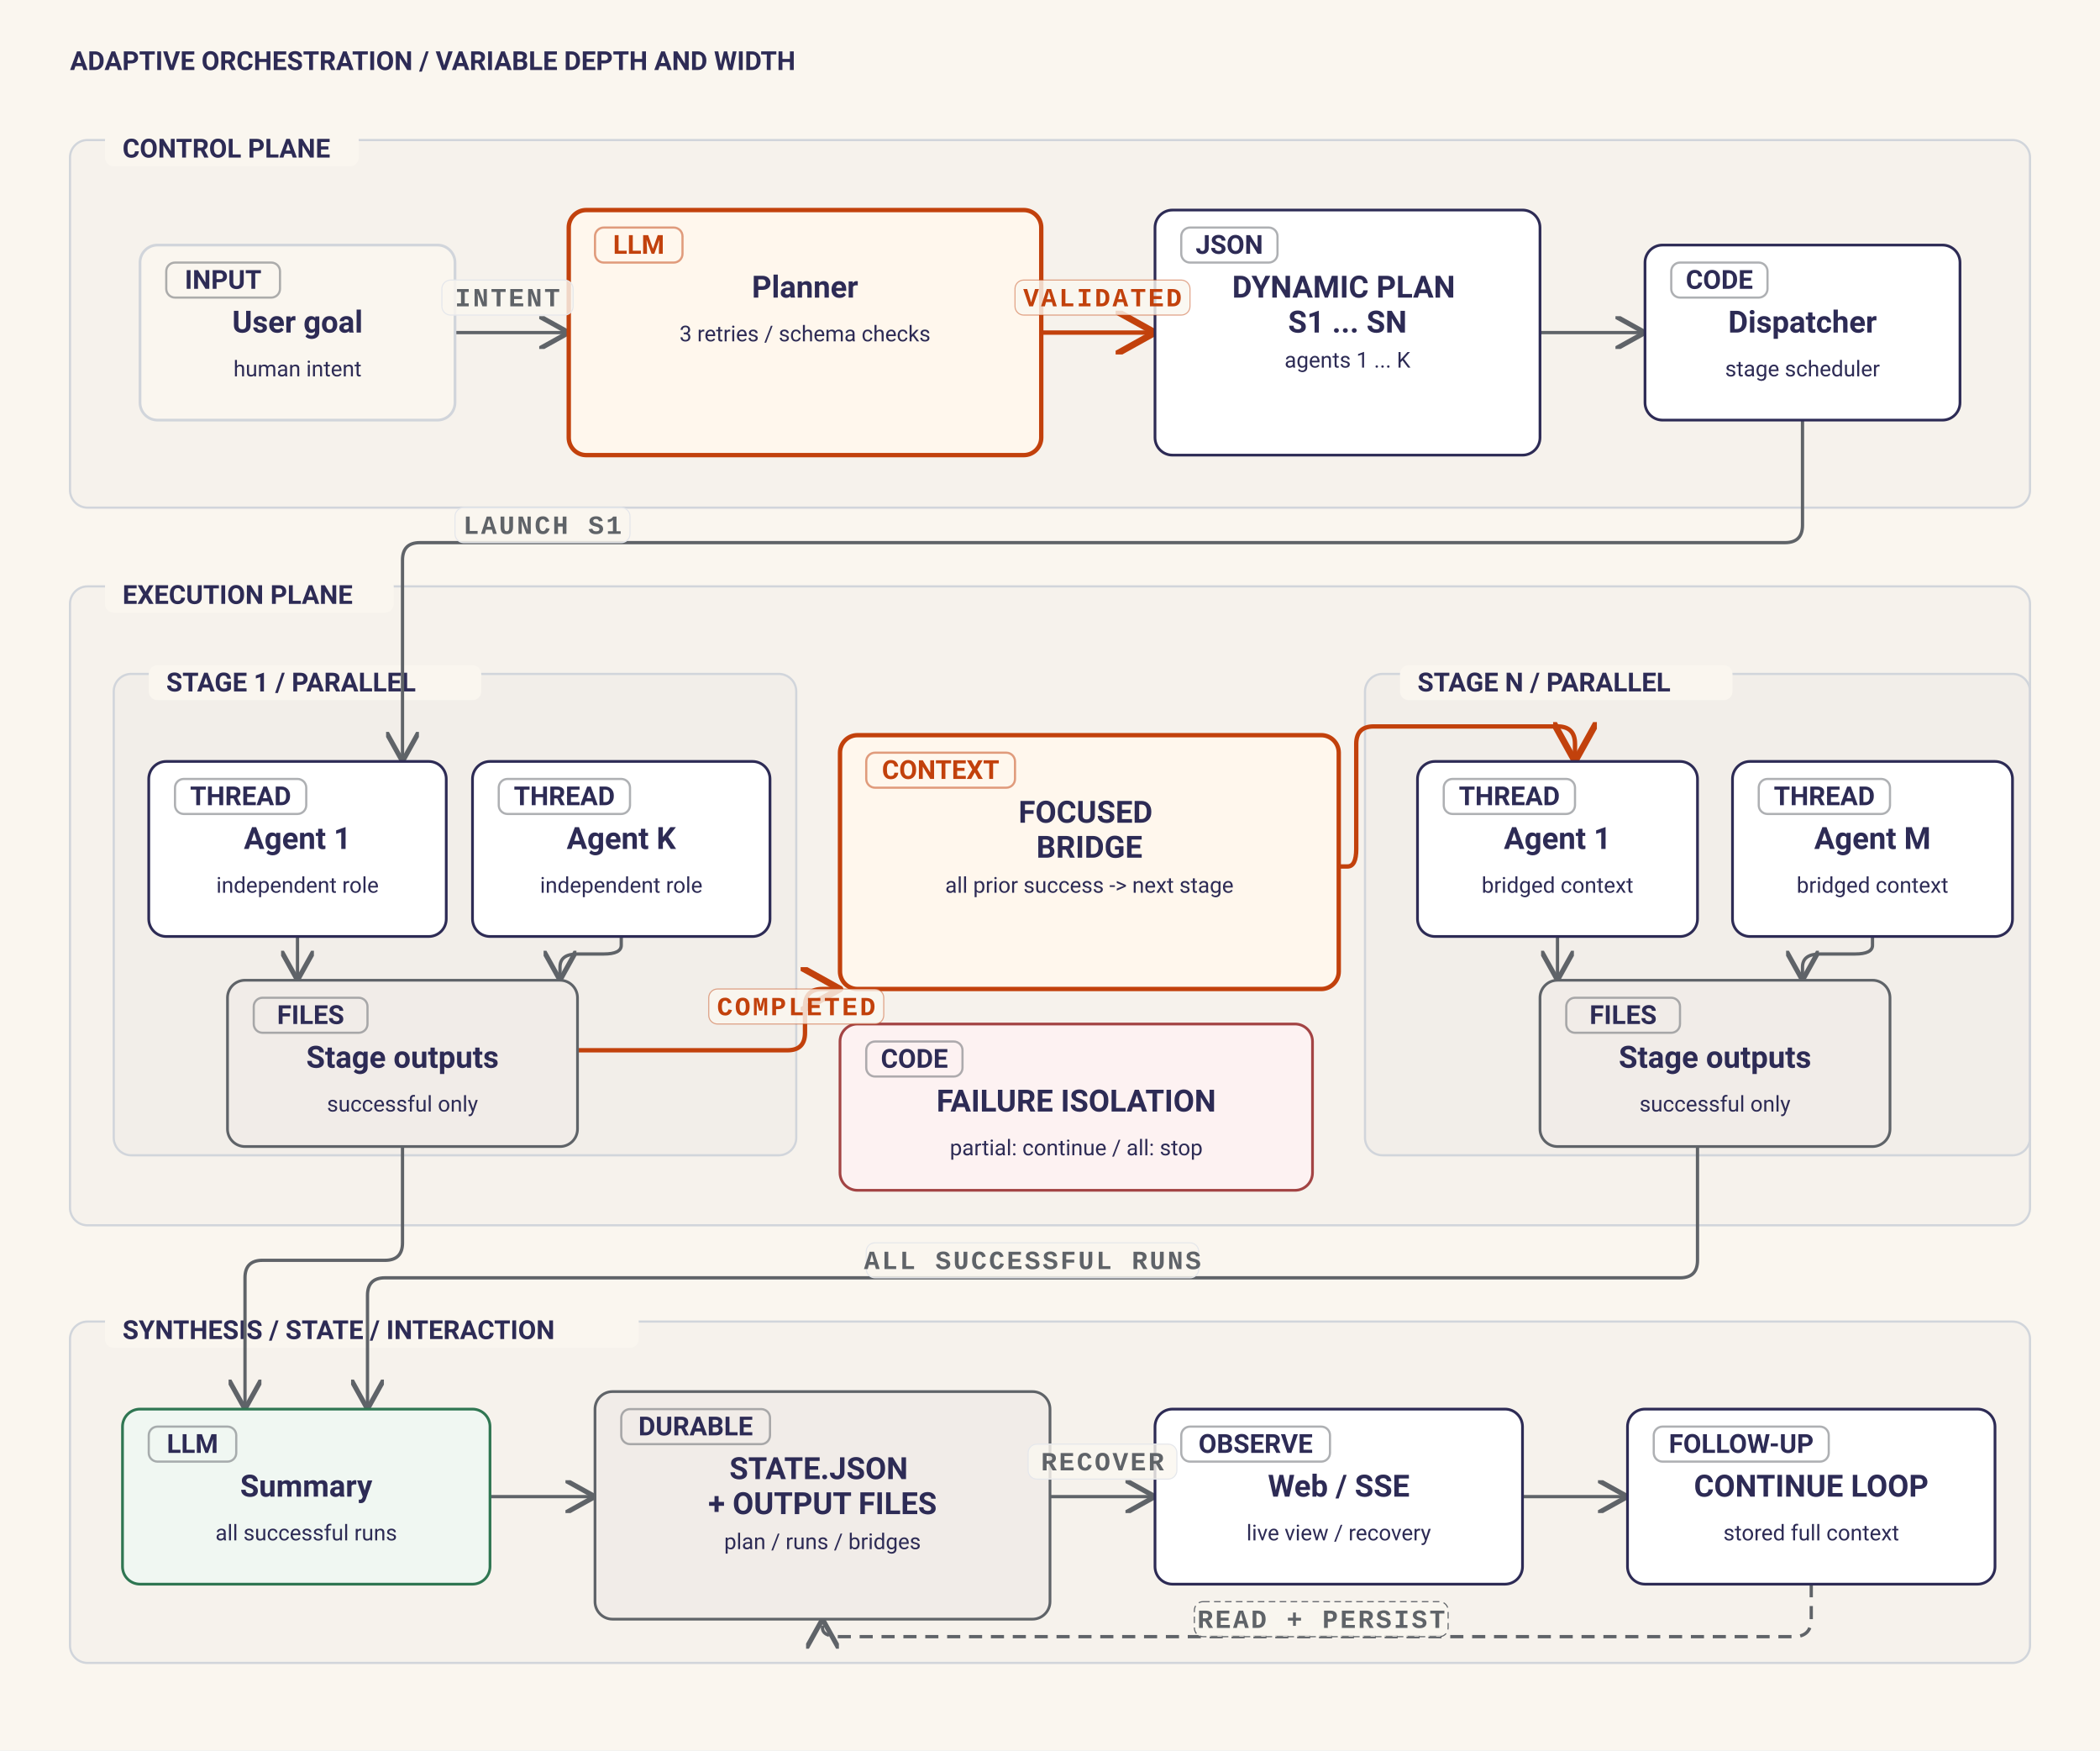
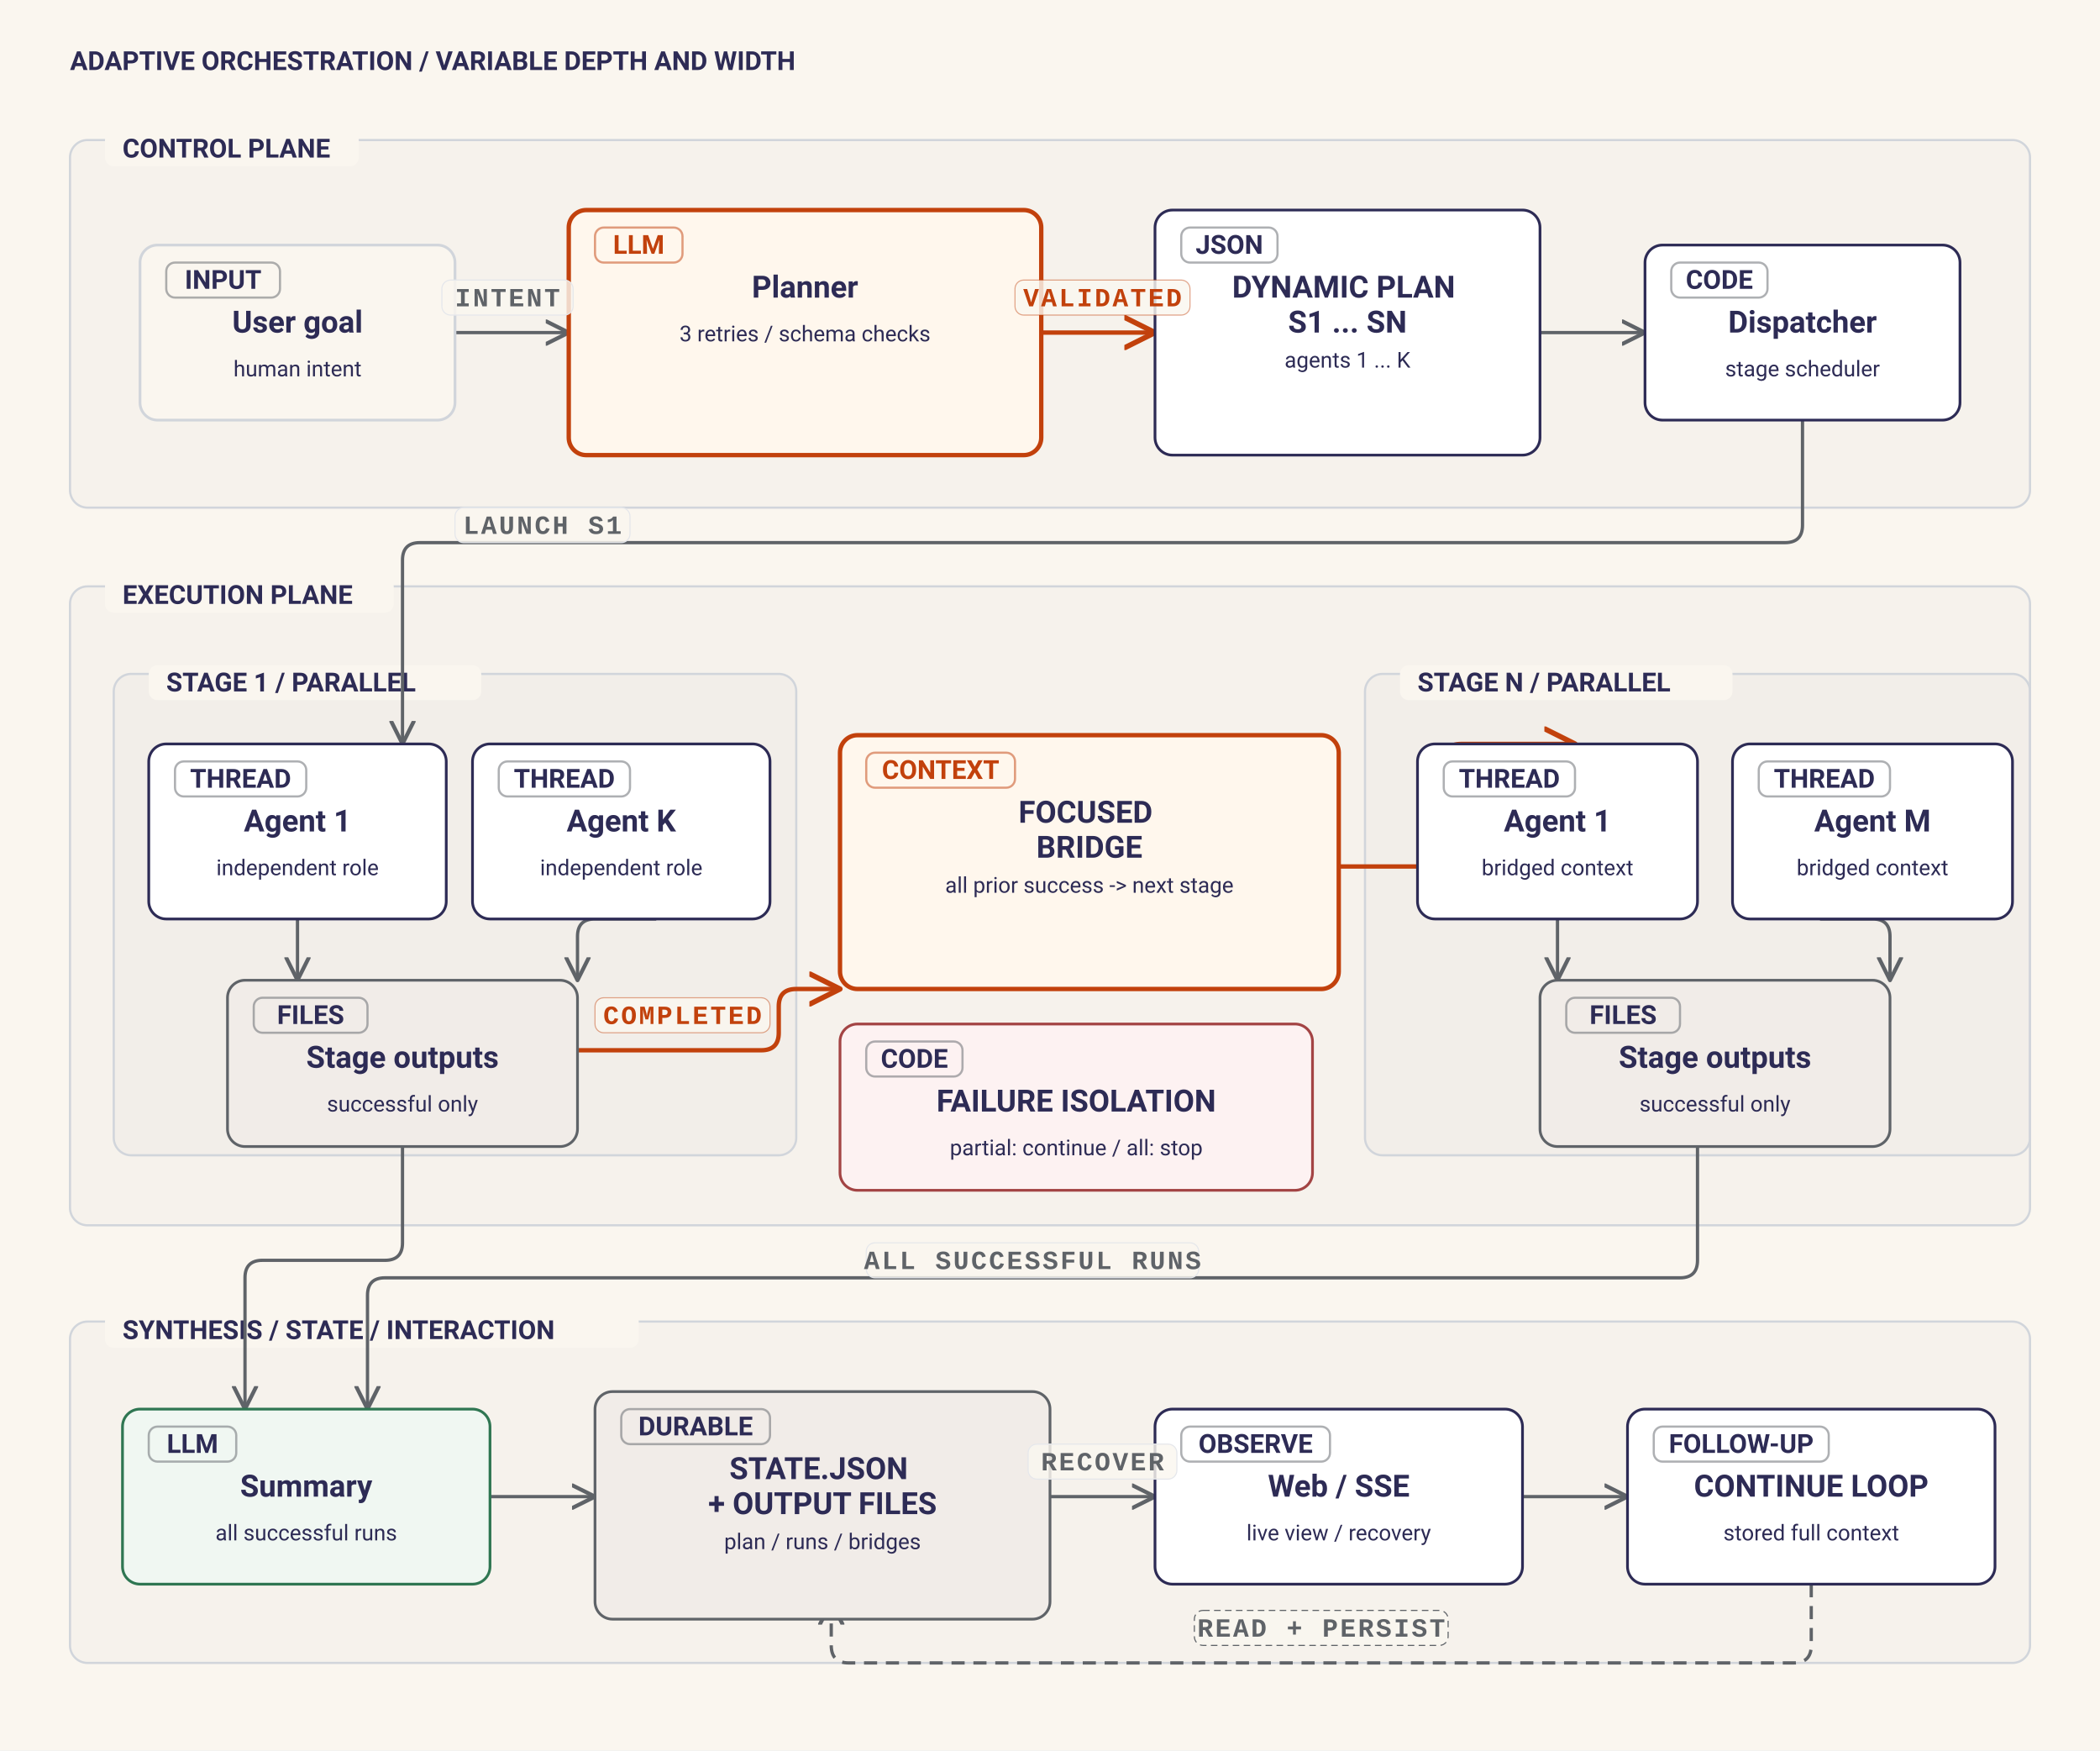
<svg xmlns="http://www.w3.org/2000/svg" class="editorial-diagram editorial-diagram-collaborate diagram-typography-expanded" viewBox="0 0 960 800" width="100%" role="img" aria-labelledby="collaborate-title collaborate-desc" preserveAspectRatio="xMidYMid meet">
  <defs>
-     <marker id="collaborate-arrow-default" markerWidth="10" markerHeight="10" refX="9" refY="5" orient="auto">
-       <path d="M0,0 L9,5 L0,10" fill="none" stroke="#5f6368" stroke-width="1.5" stroke-linecap="round" stroke-linejoin="round" />
+     <marker id="collaborate-arrow-default" markerWidth="8" markerHeight="8" refX="7" refY="4" orient="auto">
+       <path d="M0,0.5 L7,4 L0,7.5" fill="none" stroke="#5f6368" stroke-width="1.2" stroke-linecap="round" stroke-linejoin="round" />
    </marker>
-     <marker id="collaborate-arrow-accent" markerWidth="10" markerHeight="10" refX="9" refY="5" orient="auto">
-       <path d="M0,0 L9,5 L0,10" fill="none" stroke="#c2410c" stroke-width="1.5" stroke-linecap="round" stroke-linejoin="round" />
+     <marker id="collaborate-arrow-accent" markerWidth="8" markerHeight="8" refX="7" refY="4" orient="auto">
+       <path d="M0,0.5 L7,4 L0,7.5" fill="none" stroke="#c2410c" stroke-width="1.2" stroke-linecap="round" stroke-linejoin="round" />
    </marker>
-     <marker id="collaborate-arrow-success" markerWidth="10" markerHeight="10" refX="9" refY="5" orient="auto">
-       <path d="M0,0 L9,5 L0,10" fill="none" stroke="#2f7652" stroke-width="1.5" stroke-linecap="round" stroke-linejoin="round" />
+     <marker id="collaborate-arrow-success" markerWidth="8" markerHeight="8" refX="7" refY="4" orient="auto">
+       <path d="M0,0.5 L7,4 L0,7.5" fill="none" stroke="#2f7652" stroke-width="1.2" stroke-linecap="round" stroke-linejoin="round" />
    </marker>
-     <marker id="collaborate-arrow-danger" markerWidth="10" markerHeight="10" refX="9" refY="5" orient="auto">
-       <path d="M0,0 L9,5 L0,10" fill="none" stroke="#a34444" stroke-width="1.5" stroke-linecap="round" stroke-linejoin="round" />
+     <marker id="collaborate-arrow-danger" markerWidth="8" markerHeight="8" refX="7" refY="4" orient="auto">
+       <path d="M0,0.5 L7,4 L0,7.5" fill="none" stroke="#a34444" stroke-width="1.2" stroke-linecap="round" stroke-linejoin="round" />
    </marker>
  </defs>
  <style>
.editorial-diagram text{font-family:-apple-system,BlinkMacSystemFont,'Segoe UI',Roboto,'Noto Sans SC',sans-serif;fill:#2d2b55;letter-spacing:0}
.zone&gt;rect:first-child{fill:#2d2b55;fill-opacity:.018;stroke:#d1d5db;stroke-width:1}
.zone-label-mask{fill:#faf6ef}
.connector-label rect{fill:#faf6ef;fill-opacity:.82}
.zone-label,.node-tag,.connector-label text,.label-eyebrow{font-family:'SFMono-Regular',Consolas,'Liberation Mono','Noto Sans Mono CJK SC',monospace;font-size:11px;font-weight:600;letter-spacing:.08em;fill:#5f6368}
.lane rect{fill:#faf6ef;stroke:#e5e7eb;stroke-width:1}.lane-tinted rect{fill:#2d2b55;fill-opacity:.018}
.lane line{stroke:#d1d5db;stroke-width:1}.lane-label{font-family:'SFMono-Regular',Consolas,'Liberation Mono','Noto Sans Mono CJK SC',monospace;font-size:11px;font-weight:600;fill:#5f6368;letter-spacing:.06em}
.connector{fill:none;stroke:#5f6368;stroke-width:1.5}
.connector-accent{stroke:#c2410c;stroke-width:2}
.connector-success{stroke:#2f7652}.connector-danger{stroke:#a34444}
.connector-dashed{stroke-dasharray:6 4}
.node-mask,.decision-mask{fill:#faf6ef;stroke:none}
.node-box{fill:#ffffff;stroke:#2d2b55;stroke-width:1.25}
.node-muted .node-box{fill:#faf6ef;stroke:#d1d5db}
.node-store .node-box{fill:#2d2b55;fill-opacity:.045;stroke:#5f6368}
.node-optional .node-box{fill:#faf6ef;stroke:#d1d5db;stroke-dasharray:6 4}
.node-focal .node-box{fill:#fff7ed;stroke:#c2410c;stroke-width:2}
.node-success .node-box{fill:#f0f7f2;stroke:#2f7652}
.node-danger .node-box{fill:#fdf2f2;stroke:#a34444}
.node-tag-box{fill:none;stroke:#5f6368;stroke-opacity:.5}
.node-focal .node-tag-box{stroke:#c2410c}.node-focal .node-tag{fill:#c2410c}
.node-title,.decision-title{font-size:13px;font-weight:650}
.node-subtitle,.decision-subtitle{font-family:'SFMono-Regular',Consolas,'Liberation Mono','Noto Sans Mono CJK SC',monospace;font-size:10px;fill:#5f6368}
.decision-box{fill:#ffffff;stroke:#2d2b55;stroke-width:1.25}
.decision-focal .decision-box{fill:#fff7ed;stroke:#c2410c;stroke-width:2}
.connector-label rect{stroke:#e5e7eb;stroke-width:.5}
.connector-label-accent rect{stroke:#c2410c;stroke-opacity:.45}.connector-label-accent text{fill:#c2410c}
.connector-label-success rect{stroke:#2f7652;stroke-opacity:.45}.connector-label-success text{fill:#2f7652}
.connector-label-danger rect{stroke:#a34444;stroke-opacity:.45}.connector-label-danger text{fill:#a34444}
.connector-label-dashed rect{stroke:#5f6368;stroke-dasharray:3 2}.connector-label-dashed text{fill:#5f6368}
.annotation line{stroke:#c2410c;stroke-width:2}.annotation text{font-size:12px;font-style:italic}
.label-metric{font-family:'SFMono-Regular',Consolas,'Liberation Mono','Noto Sans Mono CJK SC',monospace;font-size:12px;font-weight:600;fill:#c2410c}
.step-header rect{fill:#2d2b55;fill-opacity:.1}.step-header text{font-family:'SFMono-Regular',Consolas,'Liberation Mono','Noto Sans Mono CJK SC',monospace;font-size:11px;font-weight:600;fill:#5f6368}
.step-header .step-label{letter-spacing:.06em}.step-focal rect{fill:#f97316;fill-opacity:.16}.step-focal text{fill:#c2410c}
.diagram-typography-expanded .zone-label,.diagram-typography-expanded .node-tag,.diagram-typography-expanded .connector-label text,.diagram-typography-expanded .label-eyebrow{font-size:12px}
.diagram-typography-expanded .node-title,.diagram-typography-expanded .decision-title{font-size:14px}
.diagram-typography-expanded .node-subtitle,.diagram-typography-expanded .decision-subtitle{font-size:10px}
.diagram-typography-expanded .annotation text{font-size:13px}
</style>
  <rect width="960" height="800" fill="#faf6ef" />
  <g class="zone">
    <rect x="32" y="64" width="896" height="168" rx="8" />
    <rect class="zone-label-mask" x="48" y="60" width="116" height="16" rx="4" />
    <text class="zone-label" x="56" y="72">CONTROL PLANE</text>
  </g>
  <g class="zone">
    <rect x="32" y="268" width="896" height="292" rx="8" />
    <rect class="zone-label-mask" x="48" y="264" width="132" height="16" rx="4" />
    <text class="zone-label" x="56" y="276">EXECUTION PLANE</text>
  </g>
  <g class="zone">
    <rect x="52" y="308" width="312" height="220" rx="8" />
    <rect class="zone-label-mask" x="68" y="304" width="152" height="16" rx="4" />
    <text class="zone-label" x="76" y="316">STAGE 1 / PARALLEL</text>
  </g>
  <g class="zone">
    <rect x="624" y="308" width="304" height="220" rx="8" />
    <rect class="zone-label-mask" x="640" y="304" width="152" height="16" rx="4" />
    <text class="zone-label" x="648" y="316">STAGE N / PARALLEL</text>
  </g>
  <g class="zone">
    <rect x="32" y="604" width="896" height="156" rx="8" />
    <rect class="zone-label-mask" x="48" y="600" width="244" height="16" rx="4" />
    <text class="zone-label" x="56" y="612">SYNTHESIS / STATE / INTERACTION</text>
  </g>
  <path class="connector connector-default" d="M 208 152 L 260 152" marker-end="url(#collaborate-arrow-default)" />
  <path class="connector connector-accent" d="M 476 152 L 528 152" marker-end="url(#collaborate-arrow-accent)" />
  <path class="connector connector-default" d="M 704 152 L 752 152" marker-end="url(#collaborate-arrow-default)" />
-   <path class="connector connector-default" d="M 136 428 L 136 448" marker-end="url(#collaborate-arrow-default)" />
-   <path class="connector connector-default" d="M 284 428 L 284 432 Q 284 436 276 436 L 264 436 Q 256 436 256 442 L 256 448" marker-end="url(#collaborate-arrow-default)" />
-   <path class="connector connector-default" d="M 712 428 L 712 448" marker-end="url(#collaborate-arrow-default)" />
-   <path class="connector connector-default" d="M 856 428 L 856 432 Q 856 436 848 436 L 832 436 Q 824 436 824 442 L 824 448" marker-end="url(#collaborate-arrow-default)" />
-   <path class="connector connector-default" d="M 824 192 L 824 240 Q 824 248 816 248 L 192 248 Q 184 248 184 256 L 184 348" marker-end="url(#collaborate-arrow-default)" />
-   <path class="connector connector-accent" d="M 264 480 L 360 480 Q 368 480 368 472 L 368 460 Q 368 452 376 452 L 384 452" marker-end="url(#collaborate-arrow-accent)" />
-   <path class="connector connector-accent" d="M 612 396 L 616 396 Q 620 396 620 388 L 620 340 Q 620 332 628 332 L 712 332 Q 720 332 720 340 L 720 348" marker-end="url(#collaborate-arrow-accent)" />
-   <path class="connector connector-default" d="M 184 524 L 184 568 Q 184 576 176 576 L 120 576 Q 112 576 112 584 L 112 644" marker-end="url(#collaborate-arrow-default)" />
-   <path class="connector connector-default" d="M 776 524 L 776 576 Q 776 584 768 584 L 176 584 Q 168 584 168 592 L 168 644" marker-end="url(#collaborate-arrow-default)" />
+   <path class="connector connector-default" d="M 136 420 L 136 448" marker-end="url(#collaborate-arrow-default)" />
+   <path class="connector connector-default" d="M 300 420 L 272 420 Q 264 420 264 428 L 264 448" marker-end="url(#collaborate-arrow-default)" />
+   <path class="connector connector-default" d="M 712 420 L 712 448" marker-end="url(#collaborate-arrow-default)" />
+   <path class="connector connector-default" d="M 832 420 L 856 420 Q 864 420 864 428 L 864 448" marker-end="url(#collaborate-arrow-default)" />
+   <path class="connector connector-default" d="M 824 192 L 824 240 Q 824 248 816 248 L 192 248 Q 184 248 184 256 L 184 340" marker-end="url(#collaborate-arrow-default)" />
+   <path class="connector connector-accent" d="M 264 480 L 348 480 Q 356 480 356 472 L 356 460 Q 356 452 364 452 L 384 452" marker-end="url(#collaborate-arrow-accent)" />
+   <path class="connector connector-accent" d="M 612 396 L 652 396 Q 660 396 660 388 L 660 348 Q 660 340 668 340 L 720 340" marker-end="url(#collaborate-arrow-accent)" />
+   <path class="connector connector-default" d="M 184 516 L 184 568 Q 184 576 176 576 L 120 576 Q 112 576 112 584 L 112 644" marker-end="url(#collaborate-arrow-default)" />
+   <path class="connector connector-default" d="M 776 516 L 776 576 Q 776 584 768 584 L 176 584 Q 168 584 168 592 L 168 644" marker-end="url(#collaborate-arrow-default)" />
  <path class="connector connector-default" d="M 224 684 L 272 684" marker-end="url(#collaborate-arrow-default)" />
  <path class="connector connector-default" d="M 480 684 L 528 684" marker-end="url(#collaborate-arrow-default)" />
  <path class="connector connector-default" d="M 696 684 L 744 684" marker-end="url(#collaborate-arrow-default)" />
-   <path class="connector connector-dashed" d="M 828 724 L 828 740 Q 828 748 820 748 L 384 748 Q 376 748 376 744 L 376 740" marker-end="url(#collaborate-arrow-default)" />
+   <path class="connector connector-dashed" d="M 828 724 L 828 752 Q 828 760 820 760 L 388 760 Q 380 760 380 752 L 380 732" marker-end="url(#collaborate-arrow-default)" />
  <g class="node node-muted">
    <rect class="node-mask" x="64" y="112" width="144" height="80" rx="8" />
    <rect class="node-box" x="64" y="112" width="144" height="80" rx="8" />
    <rect class="node-tag-box" x="76" y="120" width="52" height="16" rx="4" />
    <text class="node-tag" x="102" y="132" text-anchor="middle">INPUT</text>
    <text class="node-title" text-anchor="middle">
      <tspan x="136" y="152">User goal</tspan>
    </text>
    <text class="node-subtitle" text-anchor="middle">
      <tspan x="136" y="172">human intent</tspan>
    </text>
  </g>
  <g class="node node-focal">
    <rect class="node-mask" x="260" y="96" width="216" height="112" rx="8" />
    <rect class="node-box" x="260" y="96" width="216" height="112" rx="8" />
    <rect class="node-tag-box" x="272" y="104" width="40" height="16" rx="4" />
    <text class="node-tag" x="292" y="116" text-anchor="middle">LLM</text>
    <text class="node-title" text-anchor="middle">
      <tspan x="368" y="136">Planner</tspan>
    </text>
    <text class="node-subtitle" text-anchor="middle">
      <tspan x="368" y="156">3 retries / schema checks</tspan>
    </text>
  </g>
  <g class="node node-default">
    <rect class="node-mask" x="528" y="96" width="176" height="112" rx="8" />
    <rect class="node-box" x="528" y="96" width="176" height="112" rx="8" />
    <rect class="node-tag-box" x="540" y="104" width="44" height="16" rx="4" />
    <text class="node-tag" x="562" y="116" text-anchor="middle">JSON</text>
    <text class="node-title" text-anchor="middle">
      <tspan x="616" y="136">DYNAMIC PLAN</tspan>
      <tspan x="616" y="152">S1 ... SN</tspan>
    </text>
    <text class="node-subtitle" text-anchor="middle">
      <tspan x="616" y="168">agents 1 ... K</tspan>
    </text>
  </g>
  <g class="node node-default">
    <rect class="node-mask" x="752" y="112" width="144" height="80" rx="8" />
    <rect class="node-box" x="752" y="112" width="144" height="80" rx="8" />
    <rect class="node-tag-box" x="764" y="120" width="44" height="16" rx="4" />
    <text class="node-tag" x="786" y="132" text-anchor="middle">CODE</text>
    <text class="node-title" text-anchor="middle">
      <tspan x="824" y="152">Dispatcher</tspan>
    </text>
    <text class="node-subtitle" text-anchor="middle">
      <tspan x="824" y="172">stage scheduler</tspan>
    </text>
  </g>
  <g class="node node-default">
-     <rect class="node-mask" x="68" y="348" width="136" height="80" rx="8" />
-     <rect class="node-box" x="68" y="348" width="136" height="80" rx="8" />
-     <rect class="node-tag-box" x="80" y="356" width="60" height="16" rx="4" />
-     <text class="node-tag" x="110" y="368" text-anchor="middle">THREAD</text>
-     <text class="node-title" text-anchor="middle">
-       <tspan x="136" y="388">Agent 1</tspan>
-     </text>
-     <text class="node-subtitle" text-anchor="middle">
-       <tspan x="136" y="408">independent role</tspan>
-     </text>
-   </g>
-   <g class="node node-default">
-     <rect class="node-mask" x="216" y="348" width="136" height="80" rx="8" />
-     <rect class="node-box" x="216" y="348" width="136" height="80" rx="8" />
-     <rect class="node-tag-box" x="228" y="356" width="60" height="16" rx="4" />
-     <text class="node-tag" x="258" y="368" text-anchor="middle">THREAD</text>
-     <text class="node-title" text-anchor="middle">
-       <tspan x="284" y="388">Agent K</tspan>
-     </text>
-     <text class="node-subtitle" text-anchor="middle">
-       <tspan x="284" y="408">independent role</tspan>
+     <rect class="node-mask" x="68" y="340" width="136" height="80" rx="8" />
+     <rect class="node-box" x="68" y="340" width="136" height="80" rx="8" />
+     <rect class="node-tag-box" x="80" y="348" width="60" height="16" rx="4" />
+     <text class="node-tag" x="110" y="360" text-anchor="middle">THREAD</text>
+     <text class="node-title" text-anchor="middle">
+       <tspan x="136" y="380">Agent 1</tspan>
+     </text>
+     <text class="node-subtitle" text-anchor="middle">
+       <tspan x="136" y="400">independent role</tspan>
+     </text>
+   </g>
+   <g class="node node-default">
+     <rect class="node-mask" x="216" y="340" width="136" height="80" rx="8" />
+     <rect class="node-box" x="216" y="340" width="136" height="80" rx="8" />
+     <rect class="node-tag-box" x="228" y="348" width="60" height="16" rx="4" />
+     <text class="node-tag" x="258" y="360" text-anchor="middle">THREAD</text>
+     <text class="node-title" text-anchor="middle">
+       <tspan x="284" y="380">Agent K</tspan>
+     </text>
+     <text class="node-subtitle" text-anchor="middle">
+       <tspan x="284" y="400">independent role</tspan>
    </text>
  </g>
  <g class="node node-store">
    <rect class="node-mask" x="104" y="448" width="160" height="76" rx="8" />
    <rect class="node-box" x="104" y="448" width="160" height="76" rx="8" />
    <rect class="node-tag-box" x="116" y="456" width="52" height="16" rx="4" />
    <text class="node-tag" x="142" y="468" text-anchor="middle">FILES</text>
    <text class="node-title" text-anchor="middle">
      <tspan x="184" y="488">Stage outputs</tspan>
    </text>
    <text class="node-subtitle" text-anchor="middle">
      <tspan x="184" y="508">successful only</tspan>
    </text>
  </g>
  <g class="node node-focal">
    <rect class="node-mask" x="384" y="336" width="228" height="116" rx="8" />
    <rect class="node-box" x="384" y="336" width="228" height="116" rx="8" />
    <rect class="node-tag-box" x="396" y="344" width="68" height="16" rx="4" />
    <text class="node-tag" x="430" y="356" text-anchor="middle">CONTEXT</text>
    <text class="node-title" text-anchor="middle">
      <tspan x="498" y="376">FOCUSED</tspan>
      <tspan x="498" y="392">BRIDGE</tspan>
    </text>
    <text class="node-subtitle" text-anchor="middle">
      <tspan x="498" y="408">all prior success -&gt; next stage</tspan>
    </text>
  </g>
  <g class="node node-danger">
    <rect class="node-mask" x="384" y="468" width="216" height="76" rx="8" />
    <rect class="node-box" x="384" y="468" width="216" height="76" rx="8" />
    <rect class="node-tag-box" x="396" y="476" width="44" height="16" rx="4" />
    <text class="node-tag" x="418" y="488" text-anchor="middle">CODE</text>
    <text class="node-title" text-anchor="middle">
      <tspan x="492" y="508">FAILURE ISOLATION</tspan>
    </text>
    <text class="node-subtitle" text-anchor="middle">
      <tspan x="492" y="528">partial: continue / all: stop</tspan>
    </text>
  </g>
  <g class="node node-default">
-     <rect class="node-mask" x="648" y="348" width="128" height="80" rx="8" />
-     <rect class="node-box" x="648" y="348" width="128" height="80" rx="8" />
-     <rect class="node-tag-box" x="660" y="356" width="60" height="16" rx="4" />
-     <text class="node-tag" x="690" y="368" text-anchor="middle">THREAD</text>
-     <text class="node-title" text-anchor="middle">
-       <tspan x="712" y="388">Agent 1</tspan>
-     </text>
-     <text class="node-subtitle" text-anchor="middle">
-       <tspan x="712" y="408">bridged context</tspan>
-     </text>
-   </g>
-   <g class="node node-default">
-     <rect class="node-mask" x="792" y="348" width="128" height="80" rx="8" />
-     <rect class="node-box" x="792" y="348" width="128" height="80" rx="8" />
-     <rect class="node-tag-box" x="804" y="356" width="60" height="16" rx="4" />
-     <text class="node-tag" x="834" y="368" text-anchor="middle">THREAD</text>
-     <text class="node-title" text-anchor="middle">
-       <tspan x="856" y="388">Agent M</tspan>
-     </text>
-     <text class="node-subtitle" text-anchor="middle">
-       <tspan x="856" y="408">bridged context</tspan>
+     <rect class="node-mask" x="648" y="340" width="128" height="80" rx="8" />
+     <rect class="node-box" x="648" y="340" width="128" height="80" rx="8" />
+     <rect class="node-tag-box" x="660" y="348" width="60" height="16" rx="4" />
+     <text class="node-tag" x="690" y="360" text-anchor="middle">THREAD</text>
+     <text class="node-title" text-anchor="middle">
+       <tspan x="712" y="380">Agent 1</tspan>
+     </text>
+     <text class="node-subtitle" text-anchor="middle">
+       <tspan x="712" y="400">bridged context</tspan>
+     </text>
+   </g>
+   <g class="node node-default">
+     <rect class="node-mask" x="792" y="340" width="128" height="80" rx="8" />
+     <rect class="node-box" x="792" y="340" width="128" height="80" rx="8" />
+     <rect class="node-tag-box" x="804" y="348" width="60" height="16" rx="4" />
+     <text class="node-tag" x="834" y="360" text-anchor="middle">THREAD</text>
+     <text class="node-title" text-anchor="middle">
+       <tspan x="856" y="380">Agent M</tspan>
+     </text>
+     <text class="node-subtitle" text-anchor="middle">
+       <tspan x="856" y="400">bridged context</tspan>
    </text>
  </g>
  <g class="node node-store">
    <rect class="node-mask" x="704" y="448" width="160" height="76" rx="8" />
    <rect class="node-box" x="704" y="448" width="160" height="76" rx="8" />
    <rect class="node-tag-box" x="716" y="456" width="52" height="16" rx="4" />
    <text class="node-tag" x="742" y="468" text-anchor="middle">FILES</text>
    <text class="node-title" text-anchor="middle">
      <tspan x="784" y="488">Stage outputs</tspan>
    </text>
    <text class="node-subtitle" text-anchor="middle">
      <tspan x="784" y="508">successful only</tspan>
    </text>
  </g>
  <g class="node node-success">
    <rect class="node-mask" x="56" y="644" width="168" height="80" rx="8" />
    <rect class="node-box" x="56" y="644" width="168" height="80" rx="8" />
    <rect class="node-tag-box" x="68" y="652" width="40" height="16" rx="4" />
    <text class="node-tag" x="88" y="664" text-anchor="middle">LLM</text>
    <text class="node-title" text-anchor="middle">
      <tspan x="140" y="684">Summary</tspan>
    </text>
    <text class="node-subtitle" text-anchor="middle">
      <tspan x="140" y="704">all successful runs</tspan>
    </text>
  </g>
  <g class="node node-store">
    <rect class="node-mask" x="272" y="636" width="208" height="104" rx="8" />
    <rect class="node-box" x="272" y="636" width="208" height="104" rx="8" />
    <rect class="node-tag-box" x="284" y="644" width="68" height="16" rx="4" />
    <text class="node-tag" x="318" y="656" text-anchor="middle">DURABLE</text>
    <text class="node-title" text-anchor="middle">
      <tspan x="376" y="676">STATE.JSON</tspan>
      <tspan x="376" y="692">+ OUTPUT FILES</tspan>
    </text>
    <text class="node-subtitle" text-anchor="middle">
      <tspan x="376" y="708">plan / runs / bridges</tspan>
    </text>
  </g>
  <g class="node node-default">
    <rect class="node-mask" x="528" y="644" width="168" height="80" rx="8" />
    <rect class="node-box" x="528" y="644" width="168" height="80" rx="8" />
    <rect class="node-tag-box" x="540" y="652" width="68" height="16" rx="4" />
    <text class="node-tag" x="574" y="664" text-anchor="middle">OBSERVE</text>
    <text class="node-title" text-anchor="middle">
      <tspan x="612" y="684">Web / SSE</tspan>
    </text>
    <text class="node-subtitle" text-anchor="middle">
      <tspan x="612" y="704">live view / recovery</tspan>
    </text>
  </g>
  <g class="node node-default">
    <rect class="node-mask" x="744" y="644" width="168" height="80" rx="8" />
    <rect class="node-box" x="744" y="644" width="168" height="80" rx="8" />
    <rect class="node-tag-box" x="756" y="652" width="80" height="16" rx="4" />
    <text class="node-tag" x="796" y="664" text-anchor="middle">FOLLOW-UP</text>
    <text class="node-title" text-anchor="middle">
      <tspan x="828" y="684">CONTINUE LOOP</tspan>
    </text>
    <text class="node-subtitle" text-anchor="middle">
      <tspan x="828" y="704">stored full context</tspan>
    </text>
  </g>
  <text class="label label-eyebrow" x="32" y="32" text-anchor="start">ADAPTIVE ORCHESTRATION / VARIABLE DEPTH AND WIDTH</text>
  <g class="connector-label connector-label-default">
    <rect x="202" y="128" width="60" height="16" rx="4" />
    <text x="232" y="140" text-anchor="middle">INTENT</text>
  </g>
  <g class="connector-label connector-label-accent">
    <rect x="464" y="128" width="80" height="16" rx="4" />
    <text x="504" y="140" text-anchor="middle">VALIDATED</text>
  </g>
  <g class="connector-label connector-label-default">
    <rect x="208" y="232" width="80" height="16" rx="4" />
    <text x="248" y="244" text-anchor="middle">LAUNCH S1</text>
  </g>
  <g class="connector-label connector-label-accent">
-     <rect x="324" y="452" width="80" height="16" rx="4" />
-     <text x="364" y="464" text-anchor="middle">COMPLETED</text>
+     <rect x="272" y="456" width="80" height="16" rx="4" />
+     <text x="312" y="468" text-anchor="middle">COMPLETED</text>
  </g>
  <g class="connector-label connector-label-default">
    <rect x="396" y="568" width="152" height="16" rx="4" />
    <text x="472" y="580" text-anchor="middle">ALL SUCCESSFUL RUNS</text>
  </g>
  <g class="connector-label connector-label-default">
    <rect x="470" y="660" width="68" height="16" rx="4" />
    <text x="504" y="672" text-anchor="middle">RECOVER</text>
  </g>
  <g class="connector-label connector-label-dashed">
-     <rect x="546" y="732" width="116" height="16" rx="4" />
-     <text x="604" y="744" text-anchor="middle">READ + PERSIST</text>
+     <rect x="546" y="736" width="116" height="16" rx="4" />
+     <text x="604" y="748" text-anchor="middle">READ + PERSIST</text>
  </g>
</svg>
